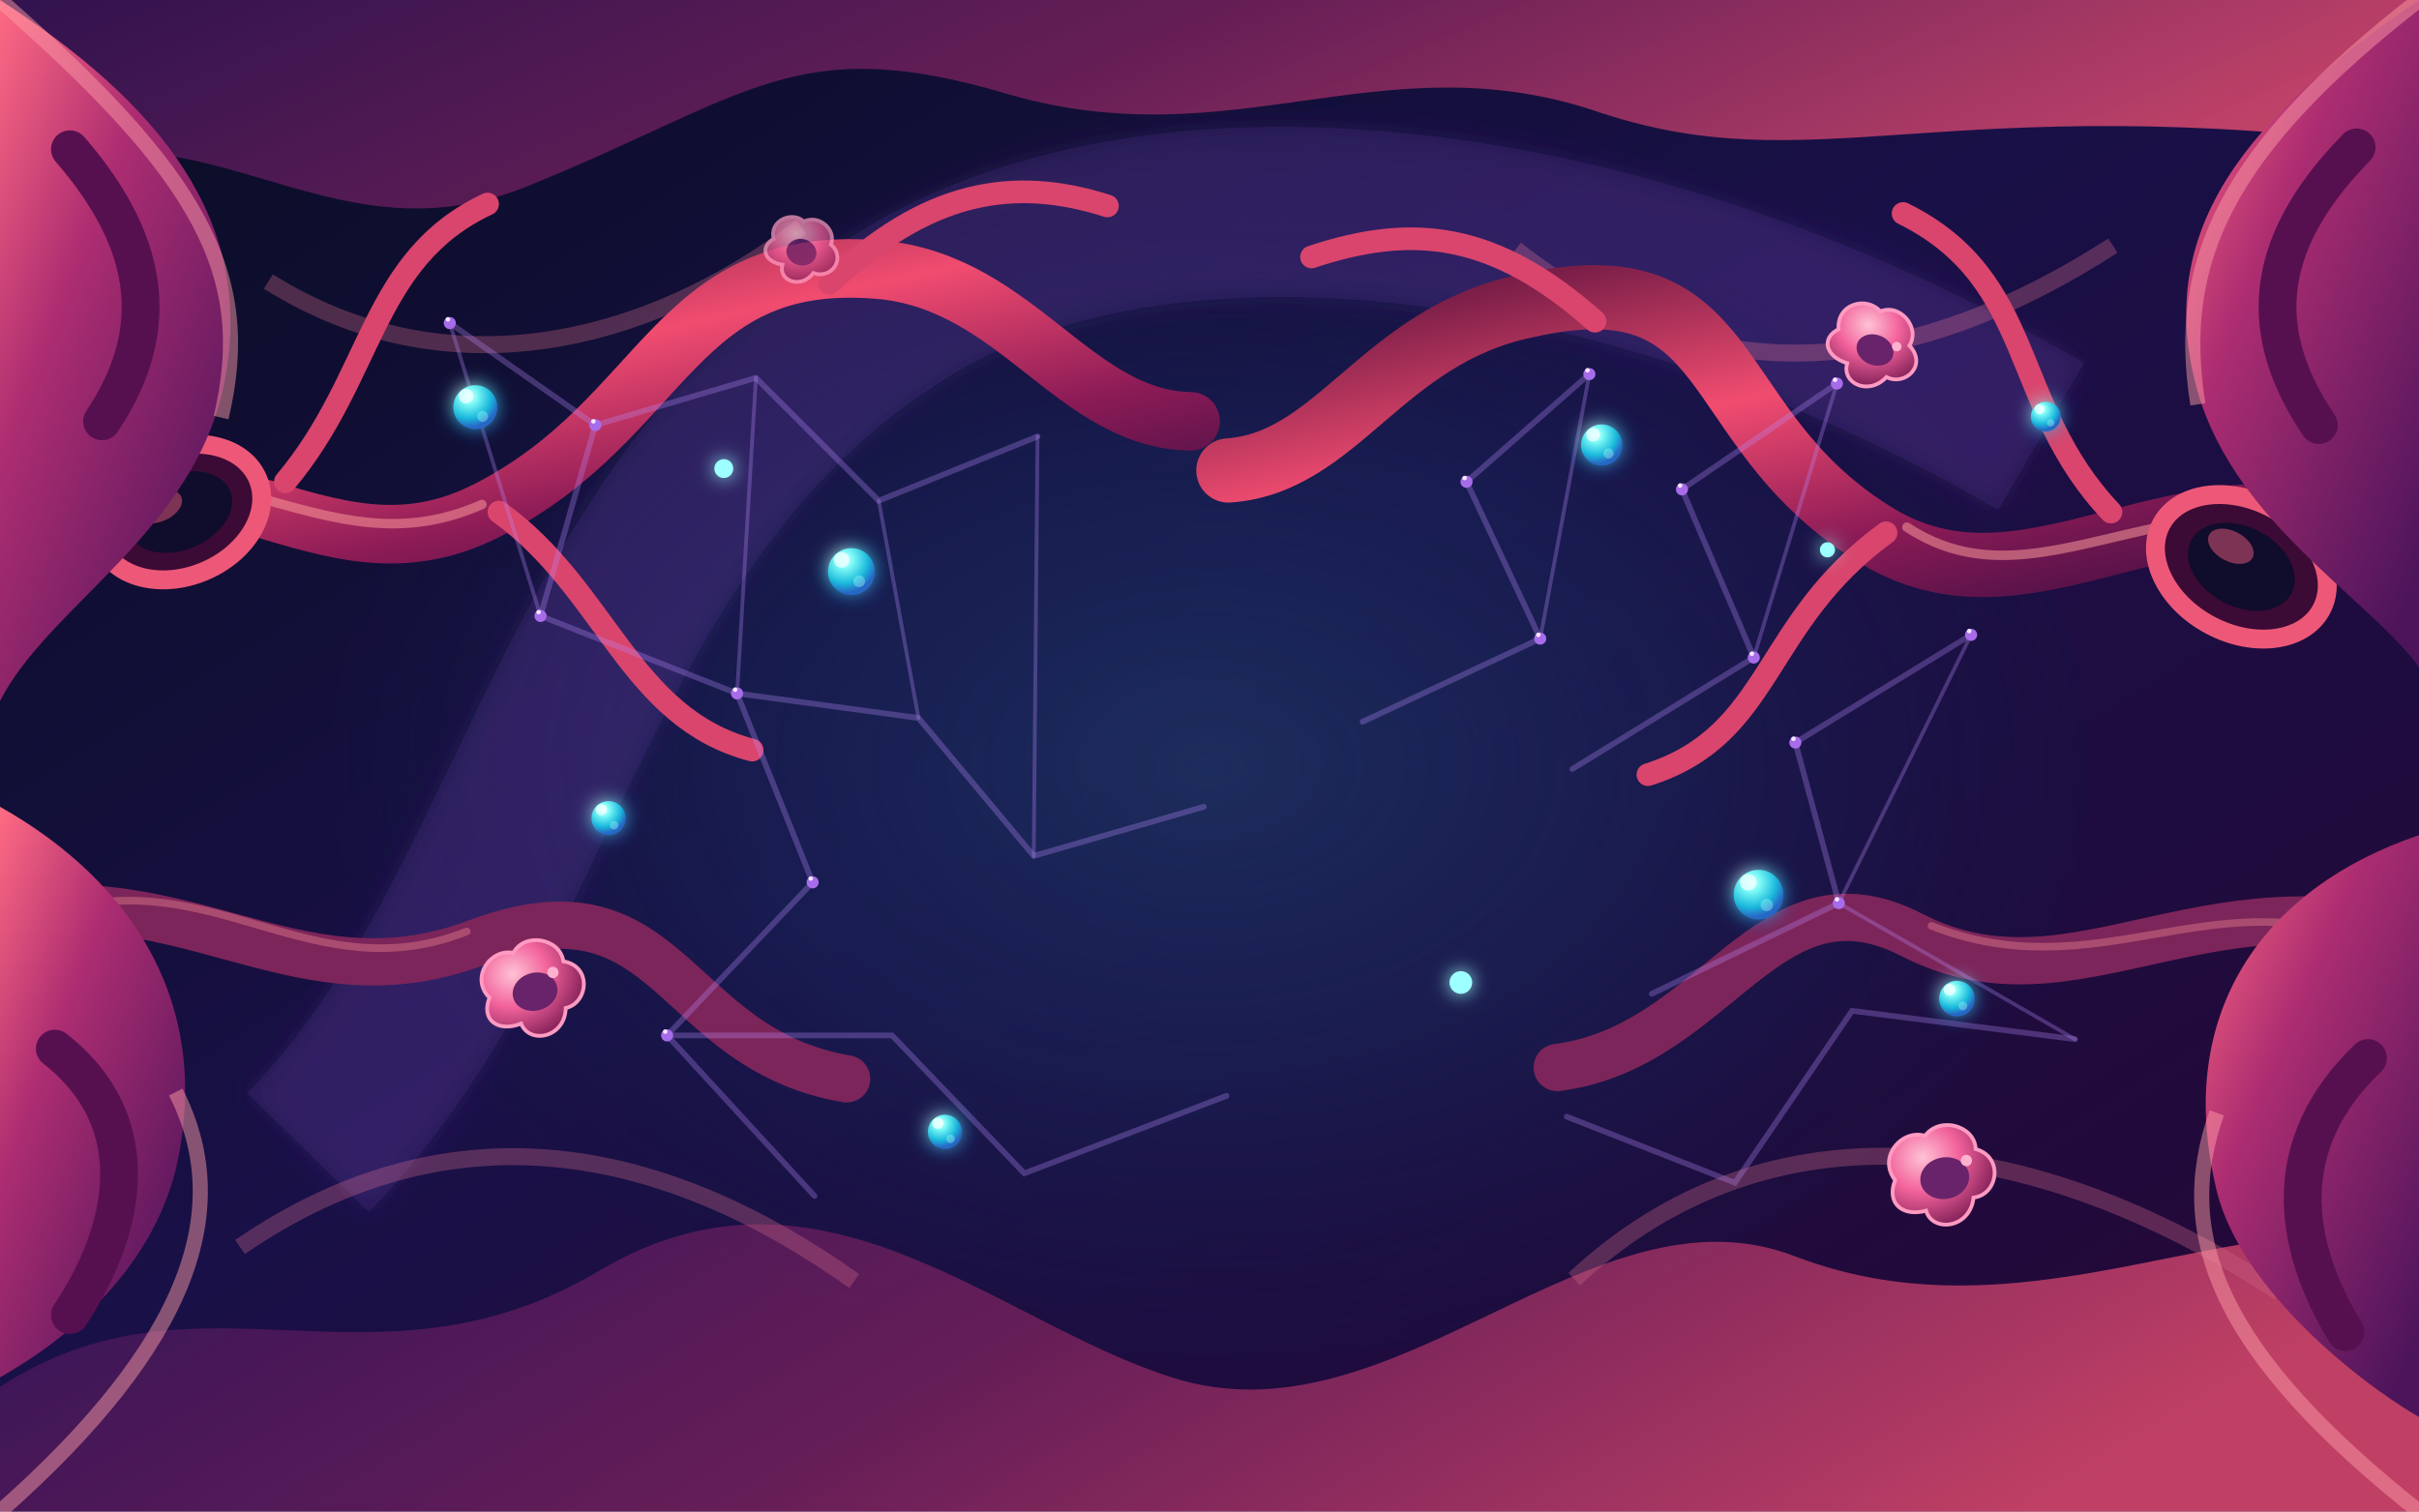
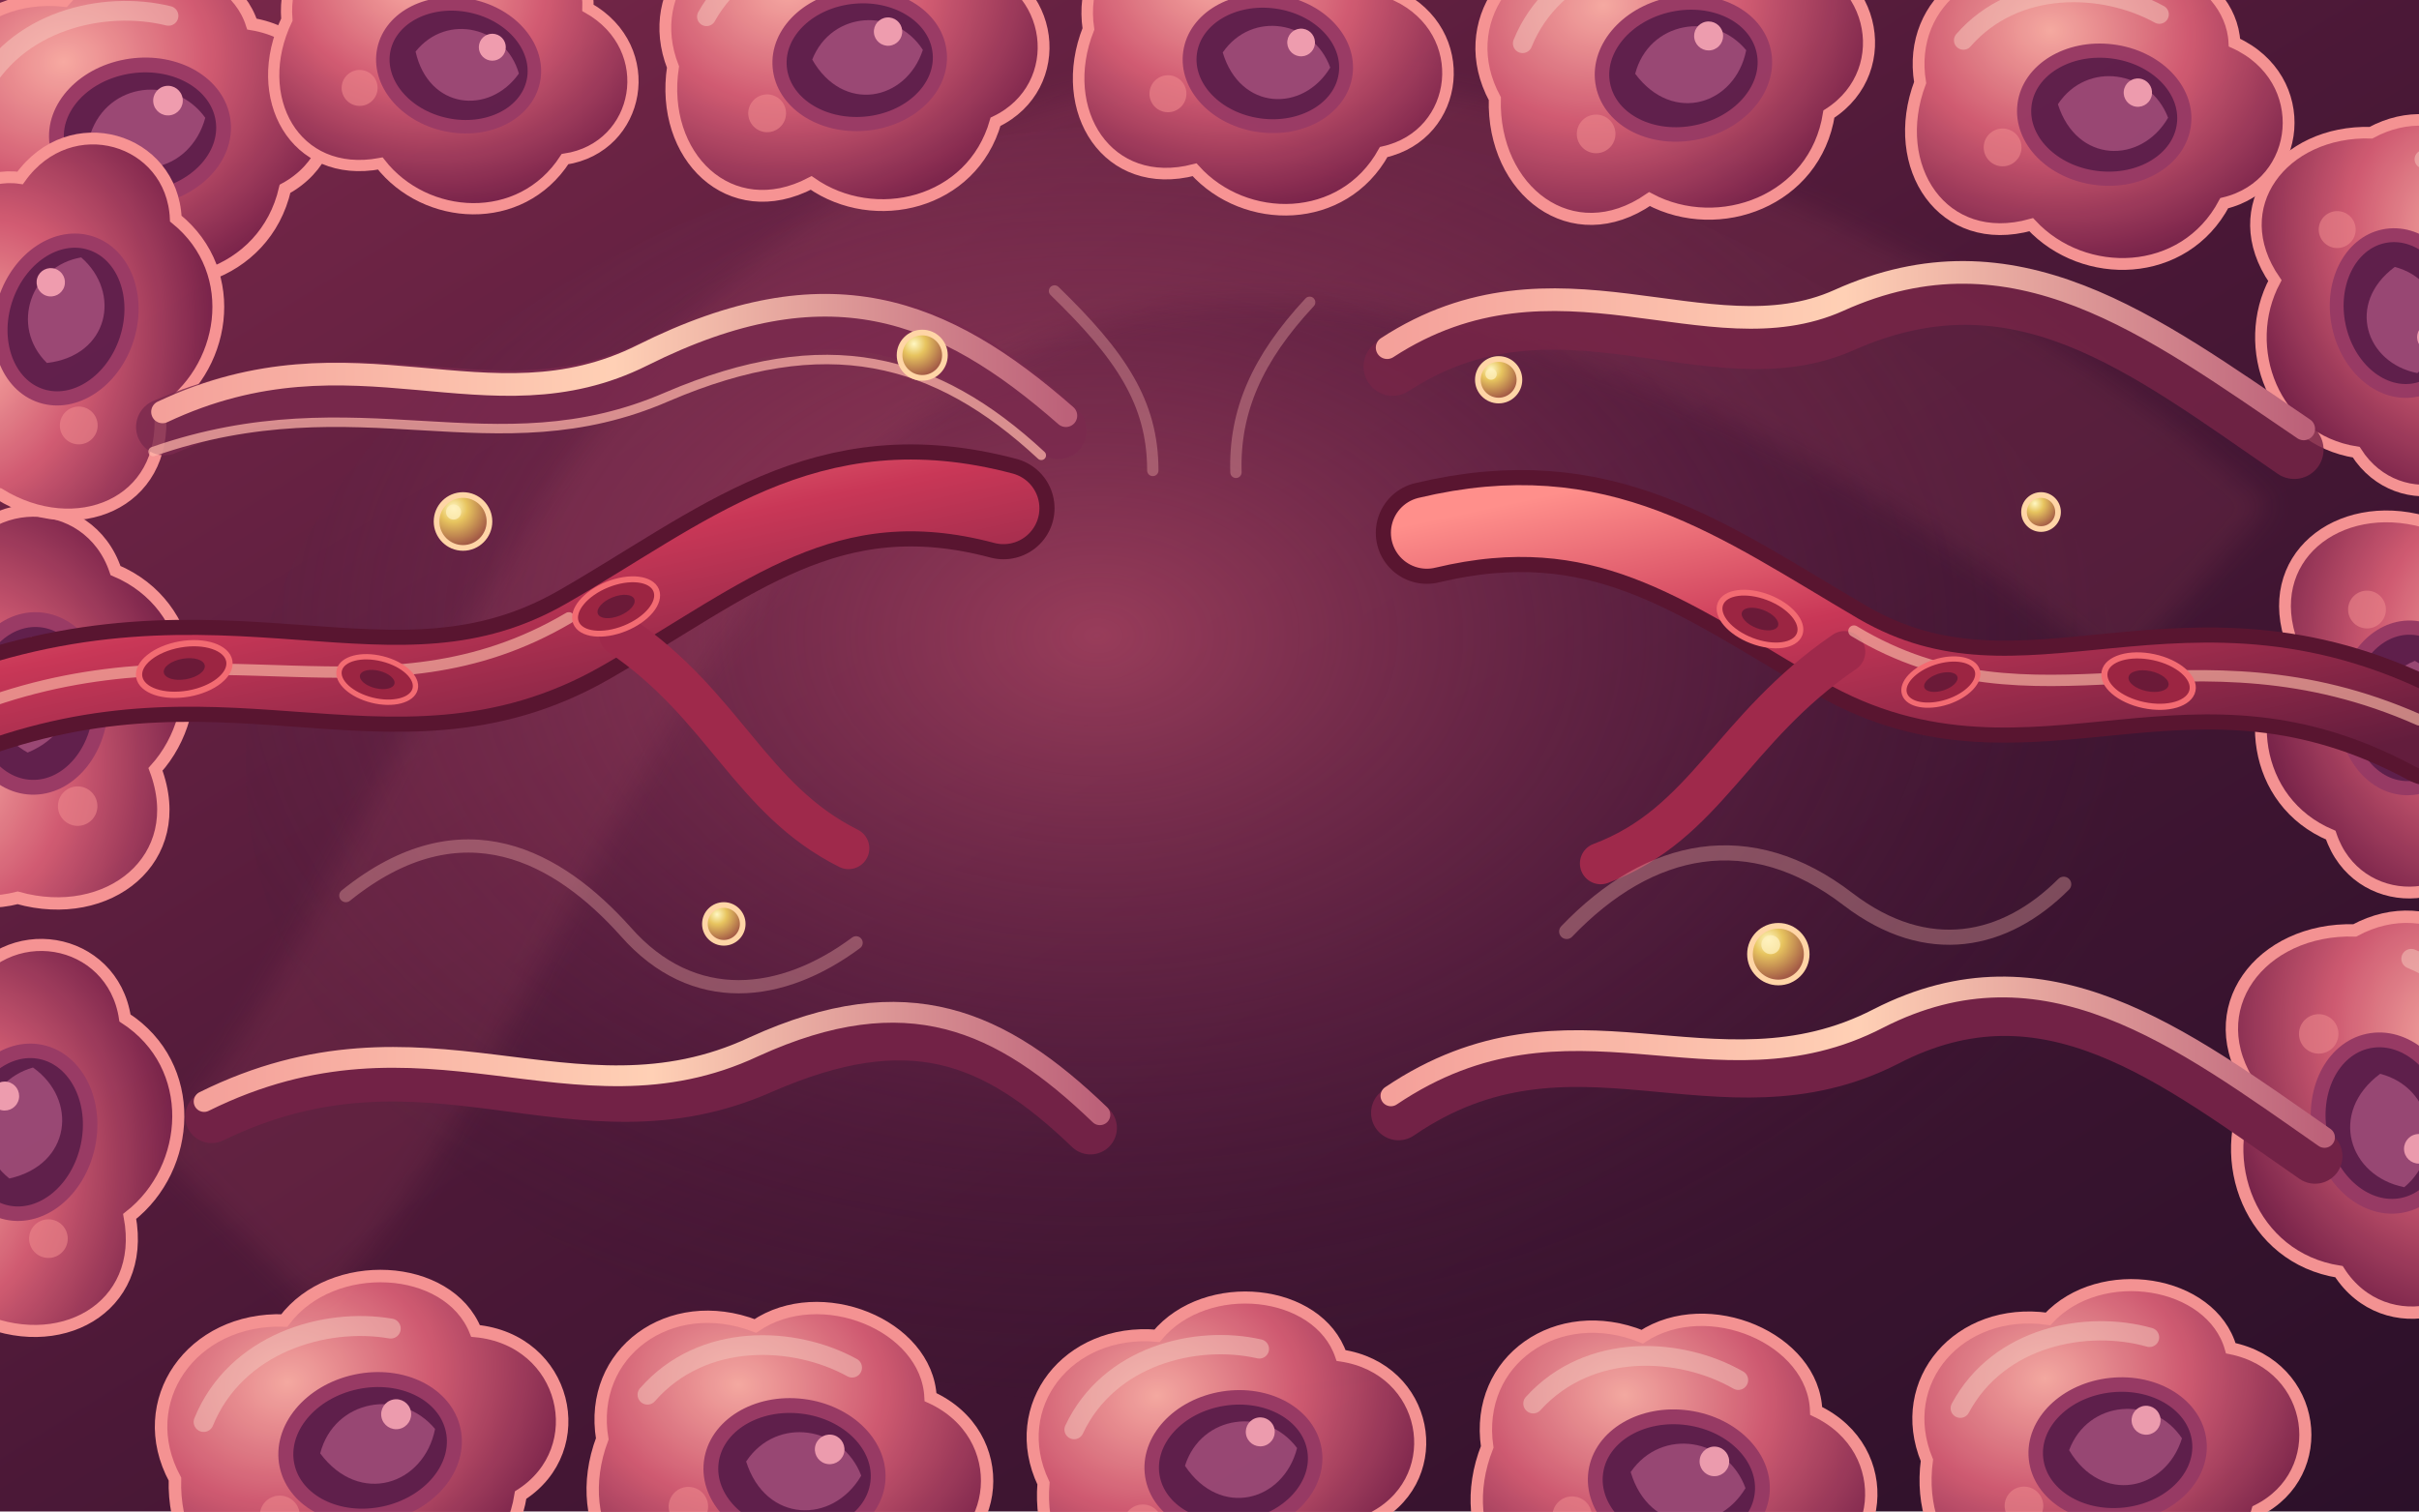
<svg xmlns="http://www.w3.org/2000/svg" viewBox="0 0 1280 800" role="img" aria-labelledby="tissue-title tissue-desc">
  <defs>
    <linearGradient id="tissue-bg" x1="0" y1="0" x2="1" y2="1">
-       <stop offset="0" stop-color="#080d22" />
-       <stop offset="0.46" stop-color="#191047" />
-       <stop offset="1" stop-color="#250735" />
+       <stop offset="0" stop-color="#7c294b" />
+       <stop offset="0.5" stop-color="#4b1837" />
+       <stop offset="1" stop-color="#2b1029" />
    </linearGradient>
-     <radialGradient id="tissue-pocket" cx="50%" cy="50%" r="60%">
-       <stop offset="0" stop-color="#1d3563" stop-opacity="0.78" />
-       <stop offset="0.45" stop-color="#182659" stop-opacity="0.52" />
-       <stop offset="1" stop-color="#130d39" stop-opacity="0" />
+     <radialGradient id="tissue-wet" cx="45%" cy="40%" r="65%">
+       <stop offset="0" stop-color="#b74b68" stop-opacity="0.7" />
+       <stop offset="0.55" stop-color="#6f294d" stop-opacity="0.3" />
+       <stop offset="1" stop-color="#2a1027" stop-opacity="0" />
    </radialGradient>
-     <linearGradient id="tissue-fold" x1="0" y1="0" x2="0.85" y2="1">
-       <stop offset="0" stop-color="#ff6b83" />
-       <stop offset="0.38" stop-color="#ad2d71" />
-       <stop offset="1" stop-color="#4c145b" />
+     <radialGradient id="tissue-cell" cx="34%" cy="27%" r="76%">
+       <stop offset="0" stop-color="#ffb1a7" />
+       <stop offset="0.48" stop-color="#d85f75" />
+       <stop offset="1" stop-color="#7b244b" />
+     </radialGradient>
+     <linearGradient id="tissue-vessel" x1="0" y1="0" x2="1" y2="1">
+       <stop offset="0" stop-color="#ff8f8b" />
+       <stop offset="0.42" stop-color="#c93757" />
+       <stop offset="1" stop-color="#631d3d" />
    </linearGradient>
-     <linearGradient id="tissue-fold-deep" x1="0" y1="0" x2="1" y2="0.2">
-       <stop offset="0" stop-color="#3c145b" />
-       <stop offset="0.5" stop-color="#7d235e" />
-       <stop offset="1" stop-color="#ec4f72" />
+     <linearGradient id="tissue-collagen" x1="0" y1="0" x2="1" y2="0">
+       <stop offset="0" stop-color="#f4a09a" />
+       <stop offset="0.5" stop-color="#ffd0b5" />
+       <stop offset="1" stop-color="#bc6179" />
    </linearGradient>
-     <linearGradient id="tissue-vessel" x1="0" y1="0" x2="1" y2="1">
-       <stop offset="0" stop-color="#5a123d" />
-       <stop offset="0.4" stop-color="#f14c70" />
-       <stop offset="0.7" stop-color="#8c1b56" />
-       <stop offset="1" stop-color="#390d42" />
-     </linearGradient>
-     <radialGradient id="tissue-droplet" cx="35%" cy="25%" r="70%">
-       <stop offset="0" stop-color="#edffff" />
-       <stop offset="0.26" stop-color="#7ffbf7" />
-       <stop offset="0.72" stop-color="#1bb9dc" />
-       <stop offset="1" stop-color="#2868c5" />
+     <radialGradient id="tissue-vesicle" cx="32%" cy="25%" r="72%">
+       <stop offset="0" stop-color="#fff7c2" />
+       <stop offset="0.36" stop-color="#e7c45f" />
+       <stop offset="1" stop-color="#a45b46" />
    </radialGradient>
-     <radialGradient id="tissue-cell" cx="35%" cy="28%" r="70%">
-       <stop offset="0" stop-color="#ffc2d5" />
-       <stop offset="0.5" stop-color="#f2629b" />
-       <stop offset="1" stop-color="#8d265e" />
-     </radialGradient>
-     <filter id="tissue-soft-glow" x="-35%" y="-35%" width="170%" height="170%">
-       <feGaussianBlur stdDeviation="8" result="tissue-blur" />
-       <feMerge>
-         <feMergeNode in="tissue-blur" />
-         <feMergeNode in="SourceGraphic" />
-       </feMerge>
+     <filter id="tissue-soft" x="-30%" y="-30%" width="160%" height="160%">
+       <feGaussianBlur stdDeviation="7" />
    </filter>
-     <filter id="tissue-nutrient-glow" x="-80%" y="-80%" width="260%" height="260%">
-       <feGaussianBlur stdDeviation="5" result="tissue-glow" />
-       <feMerge>
-         <feMergeNode in="tissue-glow" />
-         <feMergeNode in="SourceGraphic" />
-       </feMerge>
-     </filter>
-     <symbol id="tissue-nutrient" viewBox="0 0 32 32">
-       <circle cx="16" cy="16" r="12" fill="url(#tissue-droplet)" />
-       <circle cx="11" cy="10" r="4" fill="#eaffff" fill-opacity="0.8" />
-       <circle cx="20" cy="21" r="3" fill="#b1ffff" fill-opacity="0.35" />
+     <symbol id="tissue-wall-cell" viewBox="0 0 180 140">
+       <path d="M12 68C2 34 32 6 68 15C92-6 137 6 142 35C177 46 178 91 146 103C133 137 91 143 66 122C30 137 3 105 12 68Z" fill="url(#tissue-cell)" stroke="#ff9a98" stroke-width="5" />
+       <path d="M28 48C47 20 84 17 109 27" fill="none" stroke="#ffd1c3" stroke-width="8" stroke-linecap="round" opacity="0.52" />
+       <ellipse cx="91" cy="72" rx="34" ry="27" fill="#61204d" stroke="#9d3d67" stroke-width="6" />
+       <path d="M71 70C81 50 108 51 118 70C109 91 82 94 71 70Z" fill="#b65b89" opacity="0.7" />
+       <circle cx="104" cy="61" r="6" fill="#f6a4b5" />
+       <circle cx="50" cy="91" r="8" fill="#f78e91" opacity="0.6" />
    </symbol>
-     <symbol id="tissue-floating-cell" viewBox="0 0 70 70">
-       <path d="M10 30C5 16 20 6 31 12C40 3 57 12 55 24C68 31 60 49 48 48C43 63 24 61 23 49C10 50 3 40 10 30Z" fill="url(#tissue-cell)" stroke="#ff9bc2" stroke-width="2" />
-       <ellipse cx="35" cy="34" rx="14" ry="12" fill="#68236a" />
-       <ellipse cx="30" cy="29" rx="5" ry="4" fill="#d886c9" fill-opacity="0.7" />
-       <circle cx="47" cy="29" r="3" fill="#ffb2cf" />
-       <circle cx="24" cy="45" r="2.5" fill="#f9a1cc" />
-     </symbol>
-     <symbol id="tissue-mesh-node" viewBox="0 0 24 24">
-       <circle cx="12" cy="12" r="3.2" fill="#a76ce9" />
-       <circle cx="11" cy="10" r="1.2" fill="#f5e6ff" />
+     <symbol id="tissue-rbc" viewBox="0 0 50 30">
+       <ellipse cx="25" cy="15" rx="22" ry="12" fill="#9c2542" stroke="#f36b72" stroke-width="3" />
+       <ellipse cx="25" cy="15" rx="10" ry="5" fill="#5f1836" opacity="0.8" />
    </symbol>
  </defs>
  <g id="tissue-background">
    <rect width="1280" height="800" fill="url(#tissue-bg)" />
-     <ellipse cx="640" cy="405" rx="465" ry="315" fill="url(#tissue-pocket)" />
-     <path d="M163 610C290 480 300 270 480 160C620 75 866 106 1080 231" fill="none" stroke="#6d3daa" stroke-opacity="0.18" stroke-width="90" filter="url(#tissue-soft-glow)" />
+     <ellipse cx="630" cy="405" rx="500" ry="340" fill="url(#tissue-wet)" />
+     <path d="M125 650C245 530 305 227 526 128C722 39 1012 178 1161 312" fill="none" stroke="#d96076" stroke-width="120" opacity="0.12" filter="url(#tissue-soft)" />
  </g>
-   <g id="tissue-distant-folds" opacity="0.78">
-     <path d="M0 95C105 45 170 142 278 99C397 51 420 16 534 50C652 84 730 22 842 58C960 99 1024 45 1280 78V0H0Z" fill="url(#tissue-fold-deep)" />
-     <path d="M0 734C106 665 198 744 318 672C434 604 526 699 620 729C738 767 842 623 950 665C1073 712 1186 634 1280 658V800H0Z" fill="url(#tissue-fold-deep)" />
-     <path d="M142 149C236 208 342 183 424 120M802 132C895 205 1000 206 1118 130M127 660C242 581 355 609 452 678M833 677C936 581 1075 598 1206 684" fill="none" stroke="#ff809b" stroke-opacity="0.34" stroke-width="9" />
+   <g id="tissue-cellular-wall" opacity="0.94">
+     <use href="#tissue-wall-cell" x="-45" y="-25" width="235" height="185" transform="rotate(-8 72 68)" />
+     <use href="#tissue-wall-cell" x="135" y="-52" width="214" height="168" transform="rotate(12 242 32)" />
+     <use href="#tissue-wall-cell" x="341" y="-58" width="225" height="175" transform="rotate(-5 453 30)" />
+     <use href="#tissue-wall-cell" x="560" y="-55" width="220" height="172" transform="rotate(8 670 31)" />
+     <use href="#tissue-wall-cell" x="774" y="-56" width="230" height="180" transform="rotate(-12 889 34)" />
+     <use href="#tissue-wall-cell" x="1000" y="-30" width="225" height="176" transform="rotate(7 1112 58)" />
+     <use href="#tissue-wall-cell" x="1162" y="78" width="220" height="172" transform="rotate(78 1272 164)" />
+     <use href="#tissue-wall-cell" x="1165" y="285" width="225" height="176" transform="rotate(92 1277 373)" />
+     <use href="#tissue-wall-cell" x="1148" y="500" width="235" height="185" transform="rotate(78 1265 592)" />
+     <use href="#tissue-wall-cell" x="1004" y="675" width="230" height="180" transform="rotate(-6 1119 765)" />
+     <use href="#tissue-wall-cell" x="770" y="690" width="235" height="185" transform="rotate(8 887 782)" />
+     <use href="#tissue-wall-cell" x="536" y="682" width="230" height="180" transform="rotate(-9 651 772)" />
+     <use href="#tissue-wall-cell" x="302" y="684" width="235" height="185" transform="rotate(7 419 776)" />
+     <use href="#tissue-wall-cell" x="75" y="670" width="238" height="188" transform="rotate(-12 194 764)" />
+     <use href="#tissue-wall-cell" x="-105" y="510" width="230" height="180" transform="rotate(-78 10 600)" />
+     <use href="#tissue-wall-cell" x="-102" y="282" width="235" height="185" transform="rotate(-88 15 374)" />
+     <use href="#tissue-wall-cell" x="-80" y="82" width="225" height="176" transform="rotate(-72 32 170)" />
  </g>
-   <g id="tissue-capillary-network" fill="none" stroke-linecap="round">
-     <path d="M-25 266C111 219 168 316 258 270C354 221 356 132 468 143C539 151 569 222 630 223" stroke="url(#tissue-vessel)" stroke-width="31" />
-     <path d="M151 255C198 199 196 137 258 108M264 271C321 312 333 380 398 397M439 150C490 101 536 93 586 109" stroke="#d9456d" stroke-width="12" />
-     <path d="M1299 296C1163 226 1080 341 989 281C900 224 921 136 807 162C731 178 708 245 650 249" stroke="url(#tissue-vessel)" stroke-width="34" />
-     <path d="M1117 271C1063 214 1078 148 1007 113M998 282C932 330 938 389 872 410M844 170C791 123 748 118 694 136" stroke="#d9456d" stroke-width="12" />
-     <path d="M-20 488C95 457 153 536 252 499C356 460 354 555 448 571M1300 502C1171 454 1100 540 1012 495C935 455 909 554 824 565" stroke="#7c255a" stroke-width="25" />
-     <path d="M-12 264C116 221 169 305 255 267M1292 294C1158 232 1085 329 1009 279" stroke="#ff9c9d" stroke-opacity="0.52" stroke-width="5" />
-     <path d="M31 482C114 458 166 525 247 493M1250 498C1170 466 1108 524 1022 490" stroke="#f68b91" stroke-opacity="0.38" stroke-width="4" />
+   <g id="tissue-collagen-bundles" fill="none" stroke-linecap="round">
+     <path d="M87 226C193 180 260 236 345 195C442 149 498 170 560 228" stroke="#7b294e" stroke-width="30" opacity="0.8" />
+     <path d="M86 218C188 170 258 229 340 188C438 139 499 163 564 220" stroke="url(#tissue-collagen)" stroke-width="12" />
+     <path d="M81 239C190 201 261 250 353 210C437 174 495 189 551 241" stroke="#ffb5a9" stroke-width="5" opacity="0.72" />
+     <path d="M737 194C824 137 906 202 975 171C1068 130 1134 183 1214 238" stroke="#762447" stroke-width="31" opacity="0.82" />
+     <path d="M734 184C823 126 904 190 973 159C1066 117 1138 172 1219 227" stroke="url(#tissue-collagen)" stroke-width="12" />
+     <path d="M112 591C227 535 304 609 403 565C481 531 526 548 577 597" stroke="#722246" stroke-width="28" />
+     <path d="M108 583C225 525 303 599 399 554C480 517 530 540 582 590" stroke="url(#tissue-collagen)" stroke-width="11" />
+     <path d="M740 589C832 526 910 595 998 550C1083 506 1150 560 1225 612" stroke="#722246" stroke-width="29" />
+     <path d="M736 580C831 516 907 584 994 539C1082 494 1154 549 1230 602" stroke="url(#tissue-collagen)" stroke-width="11" />
  </g>
-   <g id="tissue-vessel-openings">
-     <g transform="translate(95 271) rotate(-23)">
-       <ellipse rx="45" ry="34" fill="#3b0a35" stroke="#ed5878" stroke-width="10" />
-       <ellipse rx="29" ry="20" fill="#100c2b" />
-       <ellipse cx="-9" cy="-7" rx="13" ry="8" fill="#ff6385" fill-opacity="0.45" />
+   <g id="tissue-capillaries" fill="none" stroke-linecap="round">
+     <path d="M-30 380C118 320 206 395 309 336C384 293 437 244 531 269" stroke="#591530" stroke-width="54" />
+     <path d="M-30 380C118 320 206 395 309 336C384 293 437 244 531 269" stroke="url(#tissue-vessel)" stroke-width="38" />
+     <path d="M1287 389C1157 319 1074 402 974 344C899 300 847 260 755 282" stroke="#591530" stroke-width="54" />
+     <path d="M1287 389C1157 319 1074 402 974 344C899 300 847 260 755 282" stroke="url(#tissue-vessel)" stroke-width="38" />
+     <path d="M328 336C383 373 397 423 449 449M976 345C916 386 903 436 847 457" stroke="#9f294b" stroke-width="22" />
+     <path d="M-10 373C113 328 201 386 301 327M1280 381C1158 327 1077 392 981 334" stroke="#ffc0aa" stroke-width="6" opacity="0.62" />
+   </g>
+   <g id="tissue-red-blood-cells">
+     <use href="#tissue-rbc" x="70" y="337" width="55" height="34" transform="rotate(-10 98 354)" />
+     <use href="#tissue-rbc" x="176" y="345" width="47" height="29" transform="rotate(14 199 360)" />
+     <use href="#tissue-rbc" x="300" y="305" width="52" height="32" transform="rotate(-22 326 321)" />
+     <use href="#tissue-rbc" x="1110" y="344" width="54" height="33" transform="rotate(12 1137 360)" />
+     <use href="#tissue-rbc" x="1004" y="347" width="46" height="28" transform="rotate(-18 1027 361)" />
+     <use href="#tissue-rbc" x="906" y="312" width="51" height="31" transform="rotate(21 931 327)" />
+   </g>
+   <g id="tissue-vesicles">
+     <g fill="url(#tissue-vesicle)" stroke="#ffd5a6" stroke-width="3">
+       <circle cx="245" cy="276" r="14" />
+       <circle cx="383" cy="489" r="10" />
+       <circle cx="488" cy="188" r="12" />
+       <circle cx="793" cy="201" r="11" />
+       <circle cx="941" cy="505" r="15" />
+       <circle cx="1080" cy="271" r="9" />
    </g>
-     <g transform="translate(1186 300) rotate(28)">
-       <ellipse rx="48" ry="35" fill="#3b0a35" stroke="#ed5878" stroke-width="10" />
-       <ellipse rx="30" ry="21" fill="#100c2b" />
-       <ellipse cx="-10" cy="-7" rx="13" ry="8" fill="#ff6385" fill-opacity="0.45" />
+     <g fill="#fff0bd" opacity="0.75">
+       <circle cx="240" cy="271" r="4" />
+       <circle cx="937" cy="500" r="5" />
+       <circle cx="789" cy="198" r="3" />
    </g>
  </g>
-   <g id="tissue-extracellular-mesh" fill="none" stroke="#ba8cff" stroke-linecap="round" stroke-opacity="0.3">
-     <path d="M238 171L315 225L286 326L390 367L430 467L353 548L431 633M315 225L400 200L465 265L549 231M390 367L486 380L547 453L637 427M353 548L472 548L542 621L649 580M841 198L776 255L815 338L721 382M972 203L890 259L928 348L832 407M1043 336L950 393L973 478L874 526M1098 550L980 535L918 626L829 591" stroke-width="3" />
-     <path d="M238 171L286 326M400 200L390 367M465 265L486 380M549 231L547 453M841 198L815 338M972 203L928 348M1043 336L973 478M1098 550L973 478" stroke-width="2" />
-     <g fill="#b98cff" stroke="none">
-       <use href="#tissue-mesh-node" x="226" y="159" width="24" height="24" />
-       <use href="#tissue-mesh-node" x="303" y="213" width="24" height="24" />
-       <use href="#tissue-mesh-node" x="274" y="314" width="24" height="24" />
-       <use href="#tissue-mesh-node" x="378" y="355" width="24" height="24" />
-       <use href="#tissue-mesh-node" x="418" y="455" width="24" height="24" />
-       <use href="#tissue-mesh-node" x="341" y="536" width="24" height="24" />
-       <use href="#tissue-mesh-node" x="829" y="186" width="24" height="24" />
-       <use href="#tissue-mesh-node" x="764" y="243" width="24" height="24" />
-       <use href="#tissue-mesh-node" x="803" y="326" width="24" height="24" />
-       <use href="#tissue-mesh-node" x="960" y="191" width="24" height="24" />
-       <use href="#tissue-mesh-node" x="878" y="247" width="24" height="24" />
-       <use href="#tissue-mesh-node" x="916" y="336" width="24" height="24" />
-       <use href="#tissue-mesh-node" x="1031" y="324" width="24" height="24" />
-       <use href="#tissue-mesh-node" x="938" y="381" width="24" height="24" />
-       <use href="#tissue-mesh-node" x="961" y="466" width="24" height="24" />
-     </g>
-   </g>
-   <g id="tissue-nutrients" filter="url(#tissue-nutrient-glow)">
-     <use href="#tissue-nutrient" x="236" y="200" width="31" height="31" />
-     <use href="#tissue-nutrient" x="310" y="421" width="24" height="24" />
-     <use href="#tissue-nutrient" x="434" y="286" width="33" height="33" />
-     <use href="#tissue-nutrient" x="488" y="587" width="24" height="24" />
-     <use href="#tissue-nutrient" x="833" y="221" width="29" height="29" />
-     <use href="#tissue-nutrient" x="913" y="456" width="35" height="35" />
-     <use href="#tissue-nutrient" x="1023" y="516" width="25" height="25" />
-     <use href="#tissue-nutrient" x="1072" y="210" width="21" height="21" />
-     <circle cx="383" cy="248" r="5" fill="#9dffff" />
-     <circle cx="773" cy="520" r="6" fill="#9dffff" />
-     <circle cx="967" cy="291" r="4" fill="#9dffff" />
-   </g>
-   <g id="tissue-floating-cells">
-     <g transform="translate(286 524) rotate(-17)">
-       <path d="M-27-4C-34-17-19-29-8-23C1-32 18-23 16-11C30-4 22 14 10 13C5 28-14 26-15 14C-28 15-35 6-27-4Z" fill="url(#tissue-cell)" stroke="#ff9bc2" stroke-width="2" />
-       <ellipse cx="-3" cy="0" rx="12" ry="10" fill="#68236a" />
-       <circle cx="9" cy="-7" r="3" fill="#ffb2cf" />
-     </g>
-     <g transform="translate(994 186) rotate(22)">
-       <path d="M-24-3C-30-15-17-25-7-20C1-28 16-20 14-9C27-3 20 12 9 11C4 24-12 23-13 12C-25 13-31 5-24-3Z" fill="url(#tissue-cell)" stroke="#ff9bc2" stroke-width="2" />
-       <ellipse cx="-2" cy="0" rx="10" ry="8" fill="#68236a" />
-       <circle cx="8" cy="-6" r="2.5" fill="#ffb2cf" />
-     </g>
-     <g transform="translate(1032 623) rotate(-11)">
-       <path d="M-29-4C-36-18-20-30-9-24C1-33 18-24 16-12C30-5 23 14 10 13C5 29-15 27-16 15C-29 16-36 7-29-4Z" fill="url(#tissue-cell)" stroke="#ff9bc2" stroke-width="2" />
-       <ellipse cx="-3" cy="0" rx="13" ry="11" fill="#68236a" />
-       <circle cx="10" cy="-7" r="3" fill="#ffb2cf" />
-     </g>
-     <g transform="translate(426 134) rotate(15)" opacity="0.72">
-       <path d="M-18-3C-23-12-12-20-5-16C2-22 13-16 12-8C22-3 17 10 7 9C3 19-10 18-10 9C-20 10-24 3-18-3Z" fill="url(#tissue-cell)" stroke="#ff9bc2" stroke-width="2" />
-       <ellipse cx="-2" cy="0" rx="8" ry="7" fill="#68236a" />
-     </g>
-   </g>
-   <g id="tissue-foreground-frame">
-     <path d="M0 0C85 55 135 117 119 201C104 281 26 320 0 371Z" fill="url(#tissue-fold)" />
-     <path d="M0 427C71 467 113 533 93 619C79 675 32 711 0 729Z" fill="url(#tissue-fold)" />
-     <path d="M1280 0C1201 54 1140 113 1161 200C1178 274 1252 315 1280 353Z" fill="url(#tissue-fold)" />
-     <path d="M1280 442C1195 471 1152 538 1172 626C1182 678 1244 729 1280 750Z" fill="url(#tissue-fold)" />
-     <path d="M0 0C106 93 135 145 117 221M0 800C102 710 124 639 93 578M1280 0C1177 80 1151 139 1163 214M1280 800C1174 716 1150 654 1173 589" fill="none" stroke="#ff9da7" stroke-opacity="0.48" stroke-width="8" />
-     <path d="M37 79C83 132 84 178 54 223M29 555C79 594 67 651 37 696M1247 78C1194 132 1196 179 1227 225M1253 560C1206 605 1212 657 1241 705" fill="none" stroke="#57104f" stroke-width="20" stroke-linecap="round" />
+   <g id="tissue-mucus-threads" fill="none" stroke="#f6b2ad" stroke-linecap="round" opacity="0.35">
+     <path d="M183 474C245 424 296 454 331 493C367 534 414 528 453 499" stroke-width="7" />
+     <path d="M829 493C873 447 926 436 978 476C1020 508 1061 499 1092 468" stroke-width="8" />
+     <path d="M558 154C593 188 610 213 610 249M693 160C665 190 653 218 654 250" stroke-width="6" />
  </g>
</svg>
